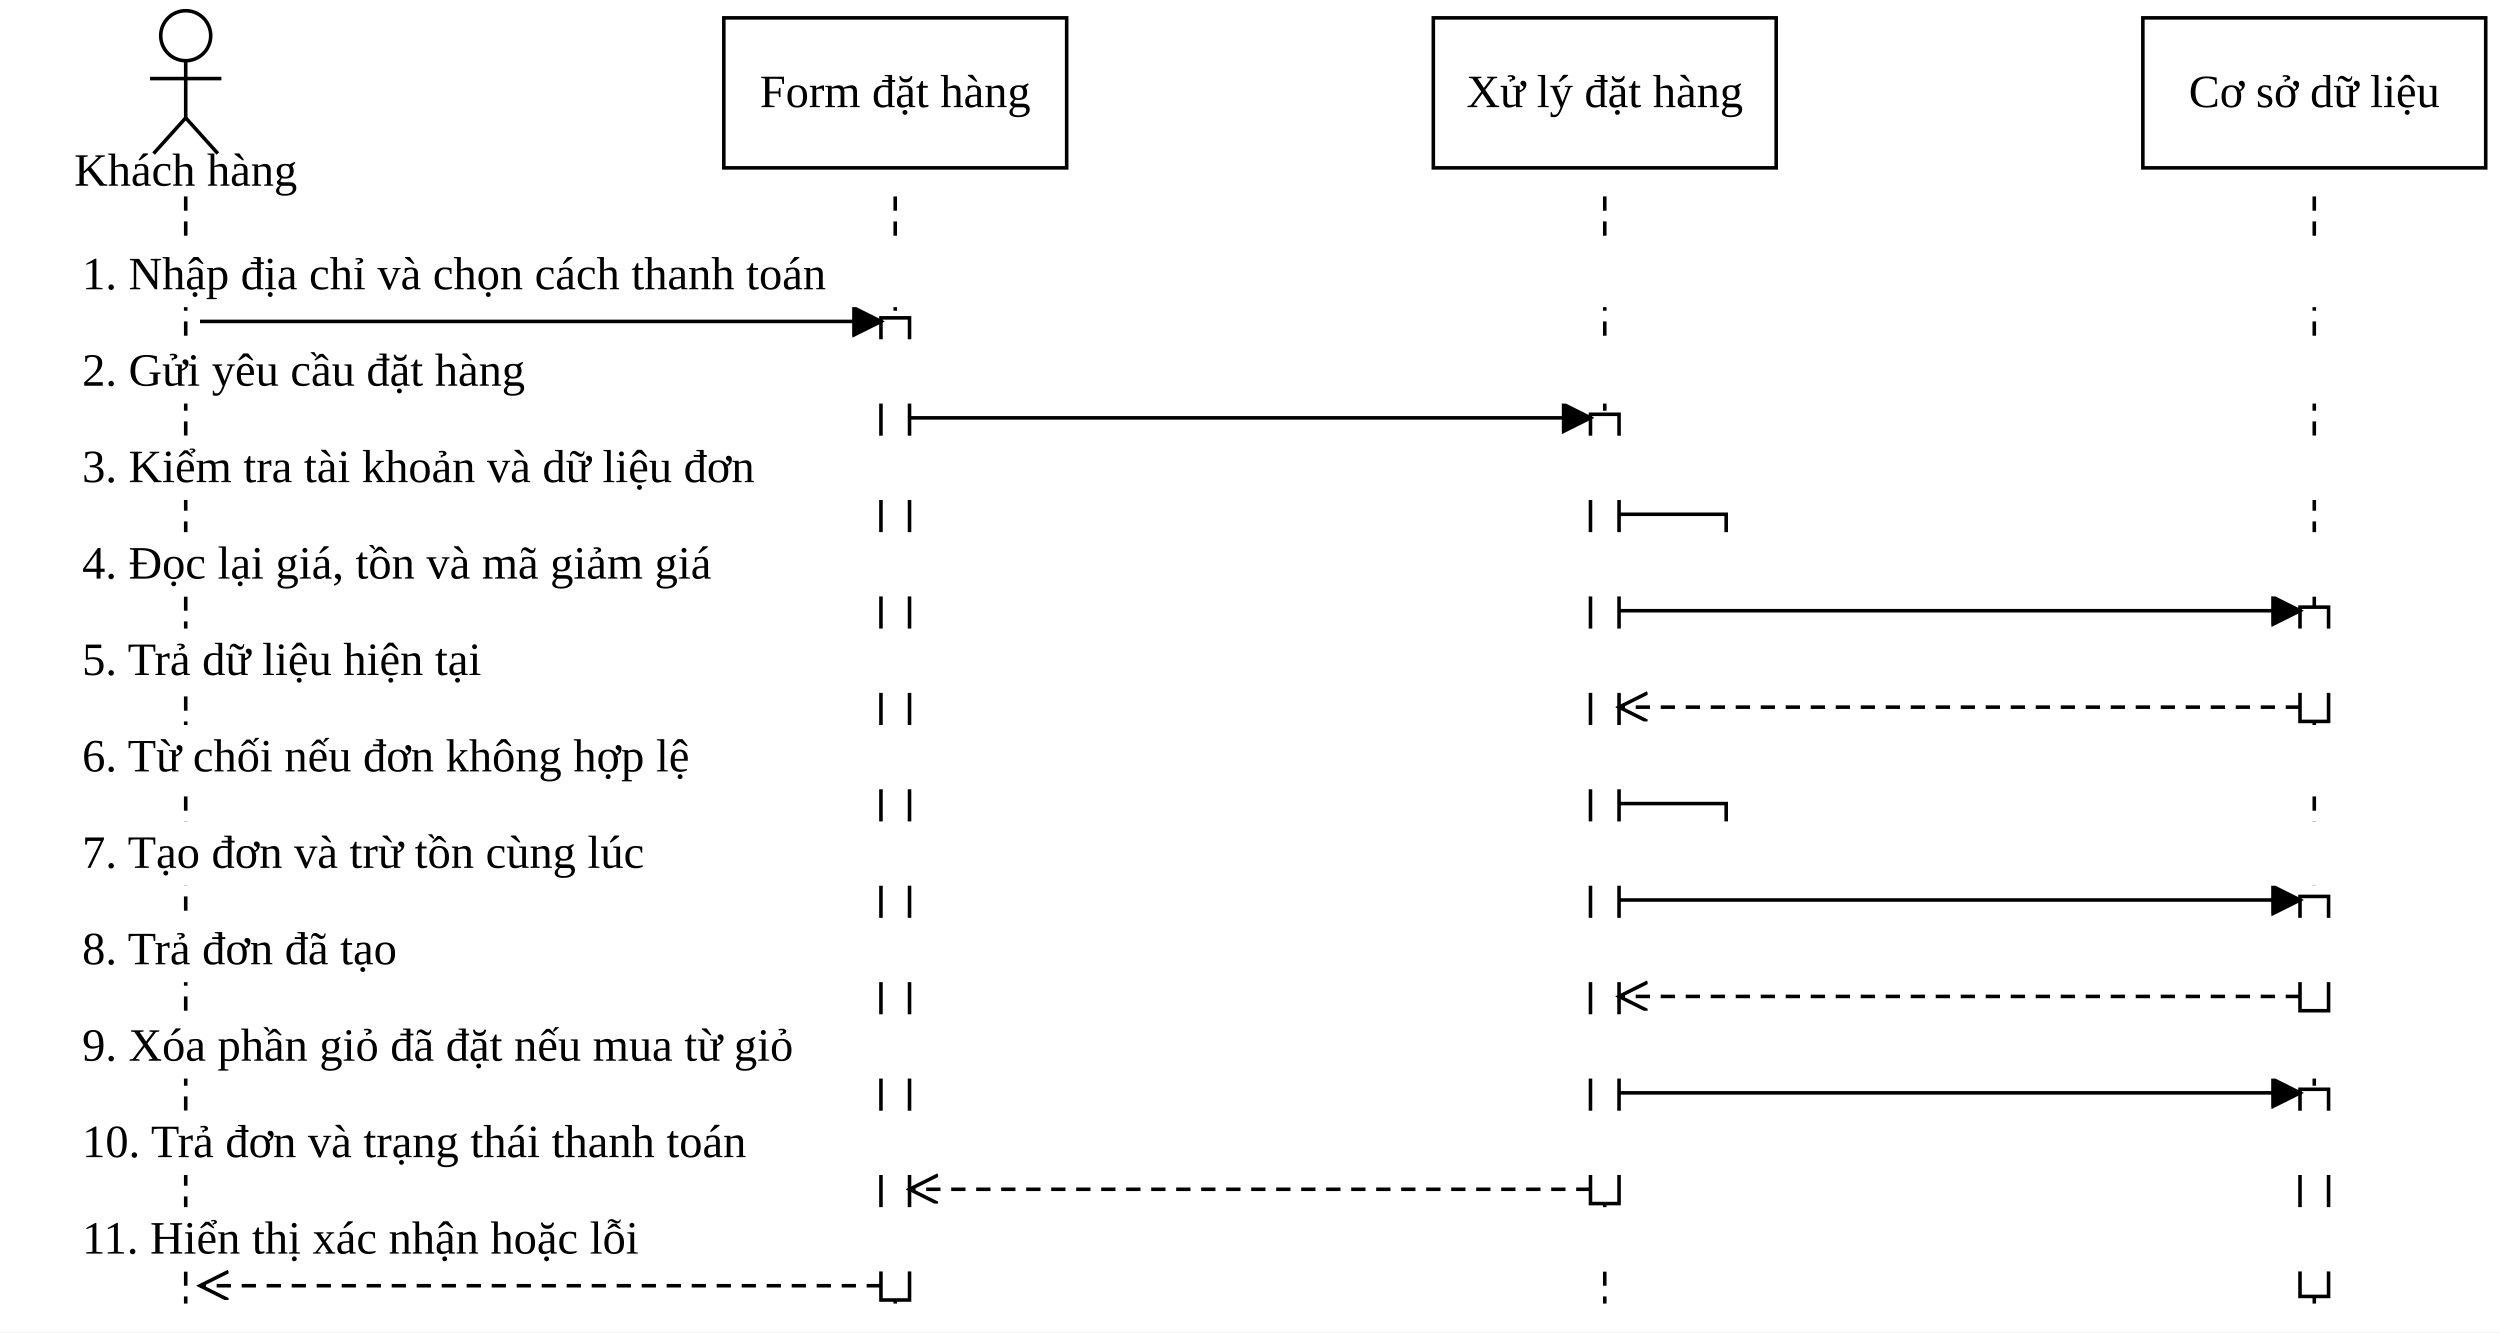
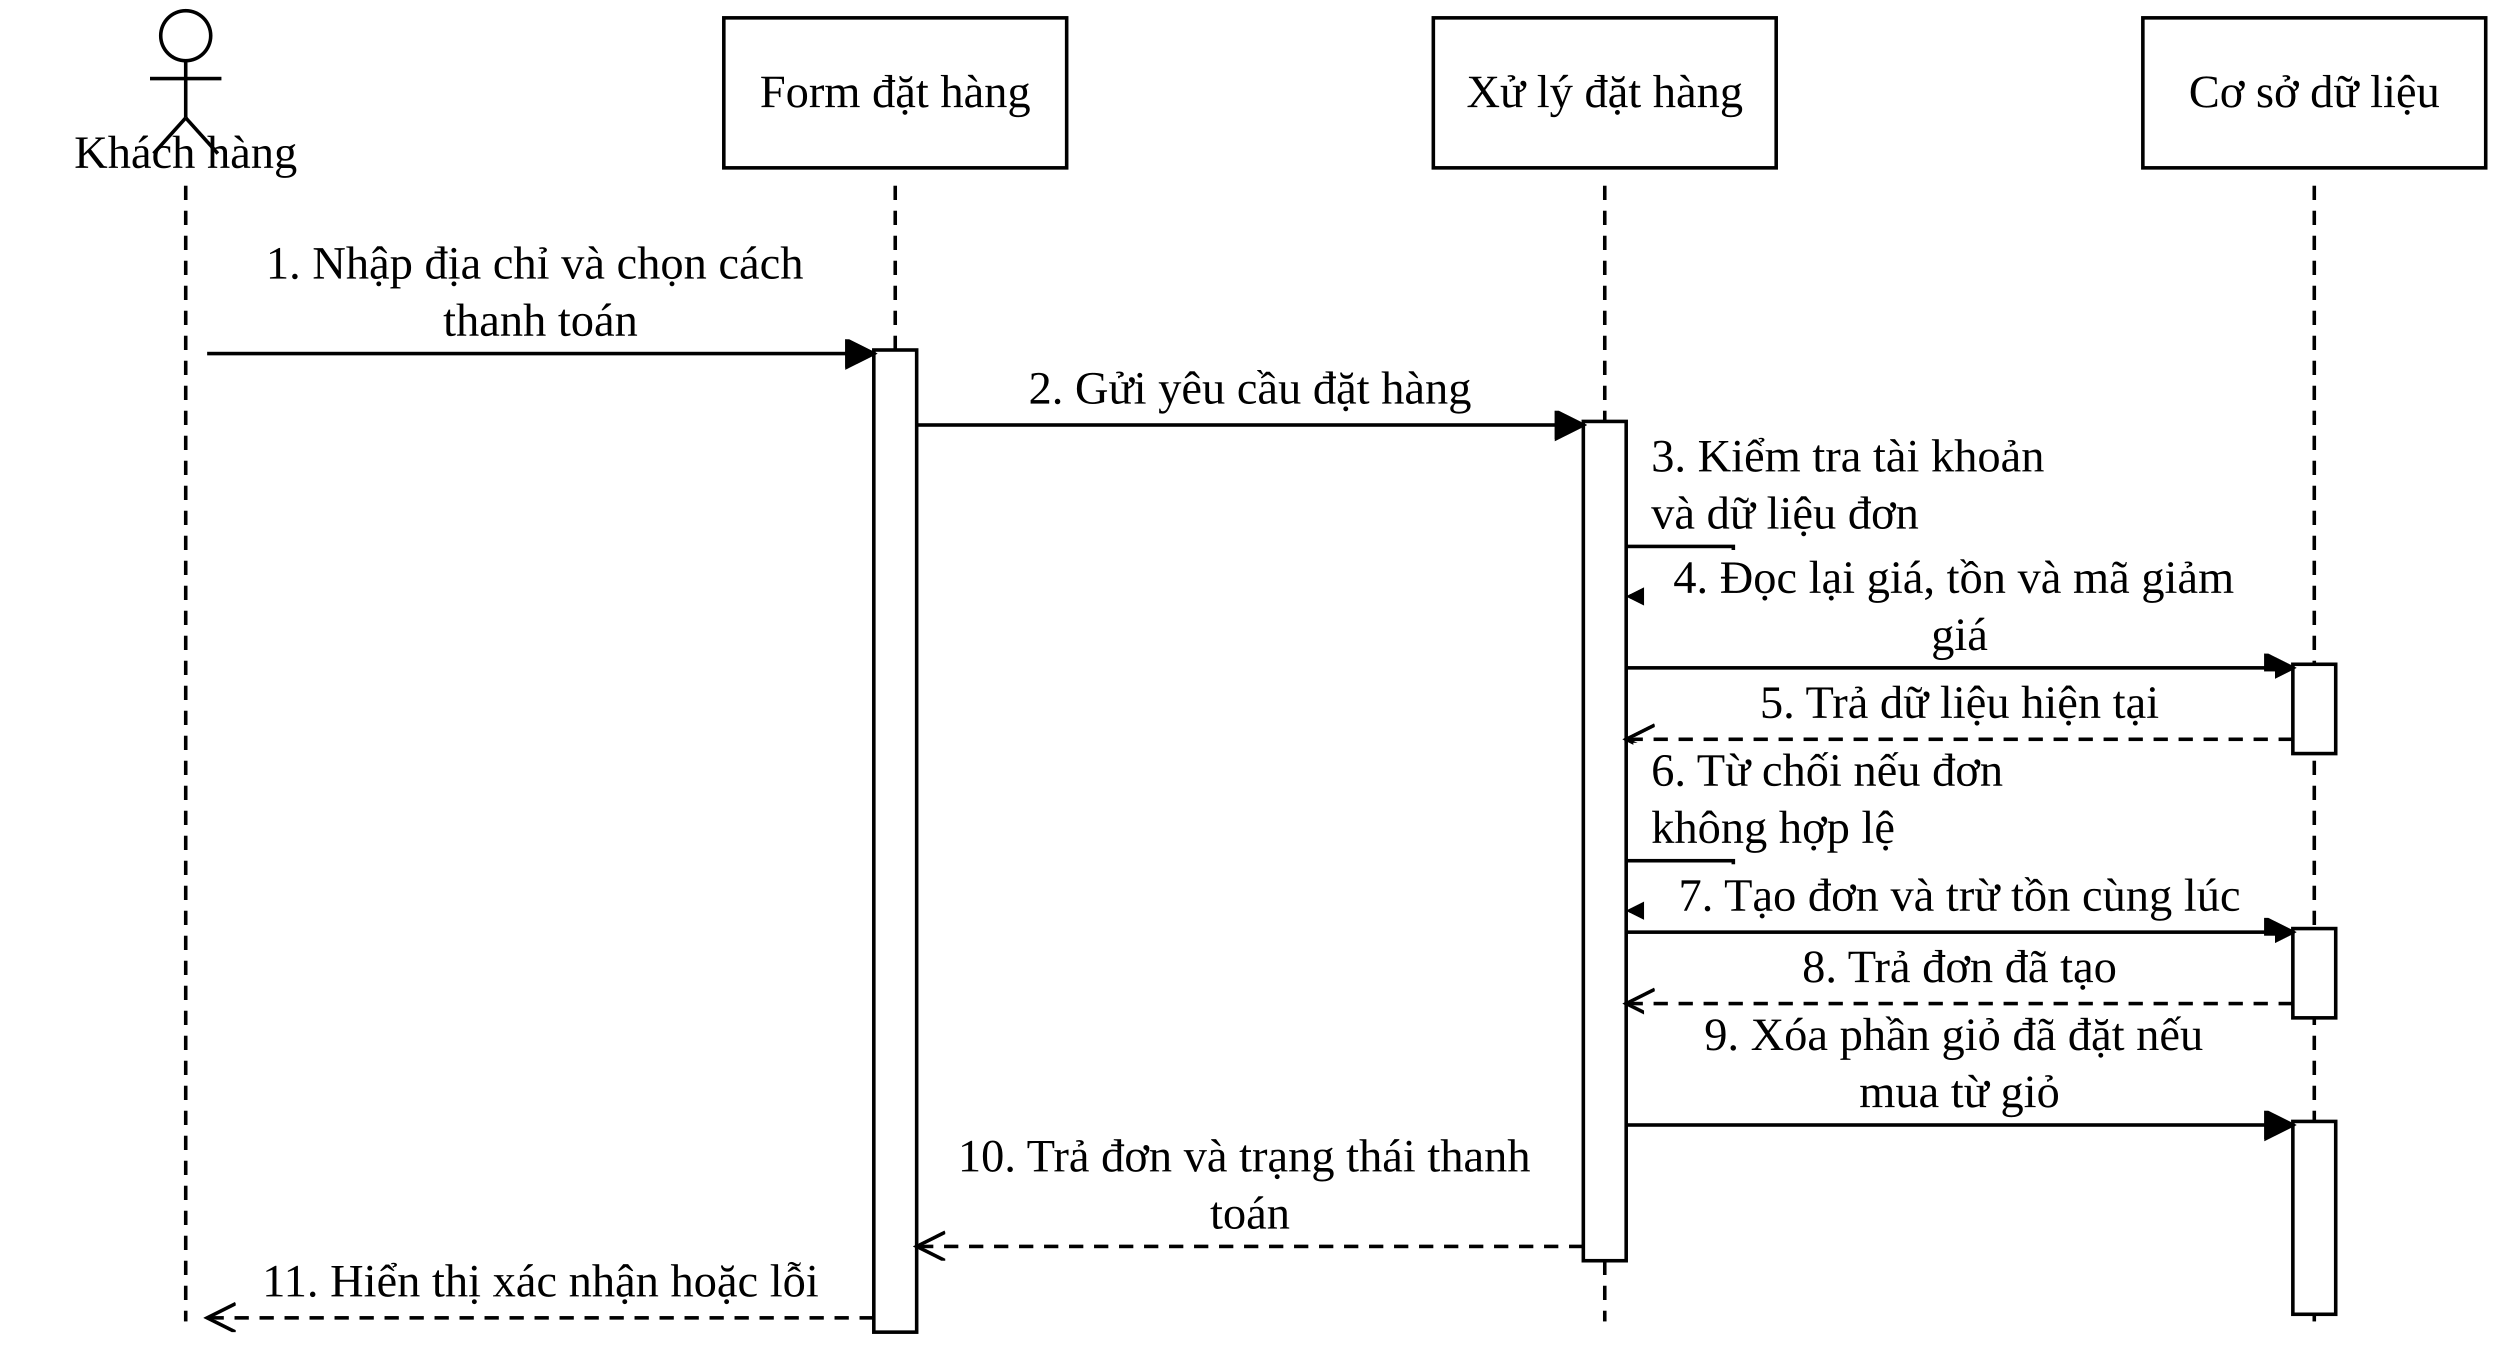
- <svg xmlns="http://www.w3.org/2000/svg" width="700" height="373" viewBox="0 0 700 373">
+ <svg xmlns="http://www.w3.org/2000/svg" width="700" height="378" viewBox="0 0 700 378">
  <rect width="100%" height="100%" fill="white" />
  <defs>
    <marker id="filled" viewBox="0 0 9 9" refX="8" refY="4" markerWidth="9" markerHeight="9" orient="auto" markerUnits="userSpaceOnUse">
      <path d="M 0 0 L 8 4 L 0 8 Z" fill="black" stroke="black" stroke-width="1.0" />
    </marker>
    <marker id="open" viewBox="0 0 9 9" refX="8" refY="4" markerWidth="9" markerHeight="9" orient="auto" markerUnits="userSpaceOnUse">
      <path d="M 0 0 L 8 4 L 0 8" fill="none" stroke="black" stroke-width="1.0" />
    </marker>
    <marker id="triangle" viewBox="0 0 9 9" refX="8" refY="4" markerWidth="9" markerHeight="9" orient="auto" markerUnits="userSpaceOnUse">
      <path d="M 0 0 L 8 4 L 0 8 Z" fill="white" stroke="black" stroke-width="1.0" />
    </marker>
  </defs>
-   <polyline stroke="black" stroke-width="1.0" fill="none" stroke-dasharray="4 3" points="52.0,55 52.0,365" />
-   <polyline stroke="black" stroke-width="1.0" fill="none" stroke-dasharray="4 3" points="250.667,55 250.667,365" />
-   <polyline stroke="black" stroke-width="1.0" fill="none" stroke-dasharray="4 3" points="449.333,55 449.333,365" />
-   <polyline stroke="black" stroke-width="1.0" fill="none" stroke-dasharray="4 3" points="648.0,55 648.0,365" />
-   <rect stroke="black" stroke-width="1.0" fill="white" x="644.0" y="170" width="8" height="32" />
-   <rect stroke="black" stroke-width="1.0" fill="white" x="644.0" y="251" width="8" height="32" />
-   <rect stroke="black" stroke-width="1.0" fill="white" x="445.333" y="116" width="8" height="221" />
-   <rect stroke="black" stroke-width="1.0" fill="white" x="246.667" y="89" width="8" height="275" />
-   <rect stroke="black" stroke-width="1.0" fill="white" x="644.0" y="305" width="8" height="58" />
-   <rect x="18" y="68" width="664" height="18" fill="white" />
-   <text x="23" y="81.0" text-anchor="start" font-family="Times New Roman" font-size="13" font-weight="normal" font-style="normal" fill="black">
-     <tspan x="23" dy="0">1. Nhập địa chỉ và chọn cách thanh toán</tspan>
+   <polyline stroke="black" stroke-width="1.0" fill="none" stroke-dasharray="4 3" points="52.0,52 52.0,370" />
+   <polyline stroke="black" stroke-width="1.0" fill="none" stroke-dasharray="4 3" points="250.667,52 250.667,370" />
+   <polyline stroke="black" stroke-width="1.0" fill="none" stroke-dasharray="4 3" points="449.333,52 449.333,370" />
+   <polyline stroke="black" stroke-width="1.0" fill="none" stroke-dasharray="4 3" points="648.0,52 648.0,370" />
+   <rect stroke="black" stroke-width="1.0" fill="white" x="642.0" y="186" width="12" height="25" />
+   <rect stroke="black" stroke-width="1.0" fill="white" x="642.0" y="260" width="12" height="25" />
+   <rect stroke="black" stroke-width="1.0" fill="white" x="443.333" y="118" width="12" height="235" />
+   <rect stroke="black" stroke-width="1.0" fill="white" x="244.667" y="98" width="12" height="275" />
+   <rect stroke="black" stroke-width="1.0" fill="white" x="642.0" y="314" width="12" height="54" />
+   <rect x="63" y="66" width="176.667" height="32" fill="white" />
+   <text x="151.333" y="78.0" text-anchor="middle" font-family="Times New Roman" font-size="13" font-weight="normal" font-style="normal" fill="black">
+     <tspan x="151.333" dy="0">1. Nhập địa chỉ và chọn cách</tspan>
+     <tspan x="151.333" dy="16">thanh toán</tspan>
  </text>
-   <polyline stroke="black" stroke-width="1.0" fill="none" points="56.0,90 246.667,90" marker-end="url(#filled)" />
-   <rect x="18" y="95" width="664" height="18" fill="white" />
-   <text x="23" y="108.0" text-anchor="start" font-family="Times New Roman" font-size="13" font-weight="normal" font-style="normal" fill="black">
-     <tspan x="23" dy="0">2. Gửi yêu cầu đặt hàng</tspan>
+   <polyline stroke="black" stroke-width="1.0" fill="none" points="58.0,99 244.667,99" marker-end="url(#filled)" />
+   <rect x="261.667" y="100" width="176.667" height="18" fill="white" />
+   <text x="350.0" y="113.0" text-anchor="middle" font-family="Times New Roman" font-size="13" font-weight="normal" font-style="normal" fill="black">
+     <tspan x="350.0" dy="0">2. Gửi yêu cầu đặt hàng</tspan>
  </text>
-   <polyline stroke="black" stroke-width="1.0" fill="none" points="254.667,117 445.333,117" marker-end="url(#filled)" />
-   <rect x="18" y="122" width="664" height="18" fill="white" />
-   <text x="23" y="135.0" text-anchor="start" font-family="Times New Roman" font-size="13" font-weight="normal" font-style="normal" fill="black">
-     <tspan x="23" dy="0">3. Kiểm tra tài khoản và dữ liệu đơn</tspan>
+   <polyline stroke="black" stroke-width="1.0" fill="none" points="256.667,119 443.333,119" marker-end="url(#filled)" />
+   <rect x="457.333" y="120" width="136" height="32" fill="white" />
+   <text x="462.333" y="132.0" text-anchor="start" font-family="Times New Roman" font-size="13" font-weight="normal" font-style="normal" fill="black">
+     <tspan x="462.333" dy="0">3. Kiểm tra tài khoản</tspan>
+     <tspan x="462.333" dy="16">và dữ liệu đơn</tspan>
  </text>
-   <polyline stroke="black" stroke-width="1.0" fill="none" points="453.333,144 483.333,144 483.333,156 454.333,156" marker-end="url(#filled)" />
-   <rect x="18" y="149" width="664" height="18" fill="white" />
-   <text x="23" y="162.0" text-anchor="start" font-family="Times New Roman" font-size="13" font-weight="normal" font-style="normal" fill="black">
-     <tspan x="23" dy="0">4. Đọc lại giá, tồn và mã giảm giá</tspan>
+   <polyline stroke="black" stroke-width="1.0" fill="none" points="455.333,153 485.333,153 485.333,167 456.333,167" marker-end="url(#filled)" />
+   <rect x="460.333" y="154" width="176.667" height="32" fill="white" />
+   <text x="548.667" y="166.0" text-anchor="middle" font-family="Times New Roman" font-size="13" font-weight="normal" font-style="normal" fill="black">
+     <tspan x="548.667" dy="0">4. Đọc lại giá, tồn và mã giảm</tspan>
+     <tspan x="548.667" dy="16">giá</tspan>
  </text>
-   <polyline stroke="black" stroke-width="1.0" fill="none" points="453.333,171 644.0,171" marker-end="url(#filled)" />
-   <rect x="18" y="176" width="664" height="18" fill="white" />
-   <text x="23" y="189.0" text-anchor="start" font-family="Times New Roman" font-size="13" font-weight="normal" font-style="normal" fill="black">
-     <tspan x="23" dy="0">5. Trả dữ liệu hiện tại</tspan>
+   <polyline stroke="black" stroke-width="1.0" fill="none" points="455.333,187 642.0,187" marker-end="url(#filled)" />
+   <rect x="460.333" y="188" width="176.667" height="18" fill="white" />
+   <text x="548.667" y="201.0" text-anchor="middle" font-family="Times New Roman" font-size="13" font-weight="normal" font-style="normal" fill="black">
+     <tspan x="548.667" dy="0">5. Trả dữ liệu hiện tại</tspan>
  </text>
-   <polyline stroke="black" stroke-width="1.0" fill="none" stroke-dasharray="4 3" points="644.0,198 453.333,198" marker-end="url(#open)" />
-   <rect x="18" y="203" width="664" height="18" fill="white" />
-   <text x="23" y="216.0" text-anchor="start" font-family="Times New Roman" font-size="13" font-weight="normal" font-style="normal" fill="black">
-     <tspan x="23" dy="0">6. Từ chối nếu đơn không hợp lệ</tspan>
+   <polyline stroke="black" stroke-width="1.0" fill="none" stroke-dasharray="4 3" points="642.0,207 455.333,207" marker-end="url(#open)" />
+   <rect x="457.333" y="208" width="136" height="32" fill="white" />
+   <text x="462.333" y="220.0" text-anchor="start" font-family="Times New Roman" font-size="13" font-weight="normal" font-style="normal" fill="black">
+     <tspan x="462.333" dy="0">6. Từ chối nếu đơn</tspan>
+     <tspan x="462.333" dy="16">không hợp lệ</tspan>
  </text>
-   <polyline stroke="black" stroke-width="1.0" fill="none" points="453.333,225 483.333,225 483.333,237 454.333,237" marker-end="url(#filled)" />
-   <rect x="18" y="230" width="664" height="18" fill="white" />
-   <text x="23" y="243.0" text-anchor="start" font-family="Times New Roman" font-size="13" font-weight="normal" font-style="normal" fill="black">
-     <tspan x="23" dy="0">7. Tạo đơn và trừ tồn cùng lúc</tspan>
+   <polyline stroke="black" stroke-width="1.0" fill="none" points="455.333,241 485.333,241 485.333,255 456.333,255" marker-end="url(#filled)" />
+   <rect x="460.333" y="242" width="176.667" height="18" fill="white" />
+   <text x="548.667" y="255.0" text-anchor="middle" font-family="Times New Roman" font-size="13" font-weight="normal" font-style="normal" fill="black">
+     <tspan x="548.667" dy="0">7. Tạo đơn và trừ tồn cùng lúc</tspan>
  </text>
-   <polyline stroke="black" stroke-width="1.0" fill="none" points="453.333,252 644.0,252" marker-end="url(#filled)" />
-   <rect x="18" y="257" width="664" height="18" fill="white" />
-   <text x="23" y="270.0" text-anchor="start" font-family="Times New Roman" font-size="13" font-weight="normal" font-style="normal" fill="black">
-     <tspan x="23" dy="0">8. Trả đơn đã tạo</tspan>
+   <polyline stroke="black" stroke-width="1.0" fill="none" points="455.333,261 642.0,261" marker-end="url(#filled)" />
+   <rect x="460.333" y="262" width="176.667" height="18" fill="white" />
+   <text x="548.667" y="275.0" text-anchor="middle" font-family="Times New Roman" font-size="13" font-weight="normal" font-style="normal" fill="black">
+     <tspan x="548.667" dy="0">8. Trả đơn đã tạo</tspan>
  </text>
-   <polyline stroke="black" stroke-width="1.0" fill="none" stroke-dasharray="4 3" points="644.0,279 453.333,279" marker-end="url(#open)" />
-   <rect x="18" y="284" width="664" height="18" fill="white" />
-   <text x="23" y="297.0" text-anchor="start" font-family="Times New Roman" font-size="13" font-weight="normal" font-style="normal" fill="black">
-     <tspan x="23" dy="0">9. Xóa phần giỏ đã đặt nếu mua từ giỏ</tspan>
+   <polyline stroke="black" stroke-width="1.0" fill="none" stroke-dasharray="4 3" points="642.0,281 455.333,281" marker-end="url(#open)" />
+   <rect x="460.333" y="282" width="176.667" height="32" fill="white" />
+   <text x="548.667" y="294.0" text-anchor="middle" font-family="Times New Roman" font-size="13" font-weight="normal" font-style="normal" fill="black">
+     <tspan x="548.667" dy="0">9. Xóa phần giỏ đã đặt nếu</tspan>
+     <tspan x="548.667" dy="16">mua từ giỏ</tspan>
  </text>
-   <polyline stroke="black" stroke-width="1.0" fill="none" points="453.333,306 644.0,306" marker-end="url(#filled)" />
-   <rect x="18" y="311" width="664" height="18" fill="white" />
-   <text x="23" y="324.0" text-anchor="start" font-family="Times New Roman" font-size="13" font-weight="normal" font-style="normal" fill="black">
-     <tspan x="23" dy="0">10. Trả đơn và trạng thái thanh toán</tspan>
+   <polyline stroke="black" stroke-width="1.0" fill="none" points="455.333,315 642.0,315" marker-end="url(#filled)" />
+   <rect x="261.667" y="316" width="176.667" height="32" fill="white" />
+   <text x="350.0" y="328.0" text-anchor="middle" font-family="Times New Roman" font-size="13" font-weight="normal" font-style="normal" fill="black">
+     <tspan x="350.0" dy="0">10. Trả đơn và trạng thái thanh</tspan>
+     <tspan x="350.0" dy="16">toán</tspan>
  </text>
-   <polyline stroke="black" stroke-width="1.0" fill="none" stroke-dasharray="4 3" points="445.333,333 254.667,333" marker-end="url(#open)" />
-   <rect x="18" y="338" width="664" height="18" fill="white" />
-   <text x="23" y="351.0" text-anchor="start" font-family="Times New Roman" font-size="13" font-weight="normal" font-style="normal" fill="black">
-     <tspan x="23" dy="0">11. Hiển thị xác nhận hoặc lỗi</tspan>
+   <polyline stroke="black" stroke-width="1.0" fill="none" stroke-dasharray="4 3" points="443.333,349 256.667,349" marker-end="url(#open)" />
+   <rect x="63" y="350" width="176.667" height="18" fill="white" />
+   <text x="151.333" y="363.0" text-anchor="middle" font-family="Times New Roman" font-size="13" font-weight="normal" font-style="normal" fill="black">
+     <tspan x="151.333" dy="0">11. Hiển thị xác nhận hoặc lỗi</tspan>
  </text>
-   <polyline stroke="black" stroke-width="1.0" fill="none" stroke-dasharray="4 3" points="246.667,360 56.0,360" marker-end="url(#open)" />
+   <polyline stroke="black" stroke-width="1.0" fill="none" stroke-dasharray="4 3" points="244.667,369 58.0,369" marker-end="url(#open)" />
  <ellipse stroke="black" stroke-width="1.0" fill="white" cx="52.0" cy="10.0" rx="7.0" ry="7.0" />
  <polyline stroke="black" stroke-width="1.0" fill="none" points="52.0,17 52.0,33" />
  <polyline stroke="black" stroke-width="1.0" fill="none" points="42.0,22 62.0,22" />
  <polyline stroke="black" stroke-width="1.0" fill="none" points="52.0,33 43.0,43" />
  <polyline stroke="black" stroke-width="1.0" fill="none" points="52.0,33 61.0,43" />
-   <text x="52.0" y="52.0" text-anchor="middle" font-family="Times New Roman" font-size="13" font-weight="normal" font-style="normal" fill="black">
+   <text x="52.0" y="47.0" text-anchor="middle" font-family="Times New Roman" font-size="13" font-weight="normal" font-style="normal" fill="black">
    <tspan x="52.0" dy="0">Khách hàng</tspan>
  </text>
  <rect stroke="black" stroke-width="1.0" fill="white" x="202.667" y="5" width="96" height="42" />
  <text x="250.667" y="30.0" text-anchor="middle" font-family="Times New Roman" font-size="13" font-weight="normal" font-style="normal" fill="black">
    <tspan x="250.667" dy="0">Form đặt hàng</tspan>
  </text>
  <rect stroke="black" stroke-width="1.0" fill="white" x="401.333" y="5" width="96" height="42" />
  <text x="449.333" y="30.0" text-anchor="middle" font-family="Times New Roman" font-size="13" font-weight="normal" font-style="normal" fill="black">
    <tspan x="449.333" dy="0">Xử lý đặt hàng</tspan>
  </text>
  <rect stroke="black" stroke-width="1.0" fill="white" x="600.0" y="5" width="96" height="42" />
  <text x="648.0" y="30.0" text-anchor="middle" font-family="Times New Roman" font-size="13" font-weight="normal" font-style="normal" fill="black">
    <tspan x="648.0" dy="0">Cơ sở dữ liệu</tspan>
  </text>
</svg>
